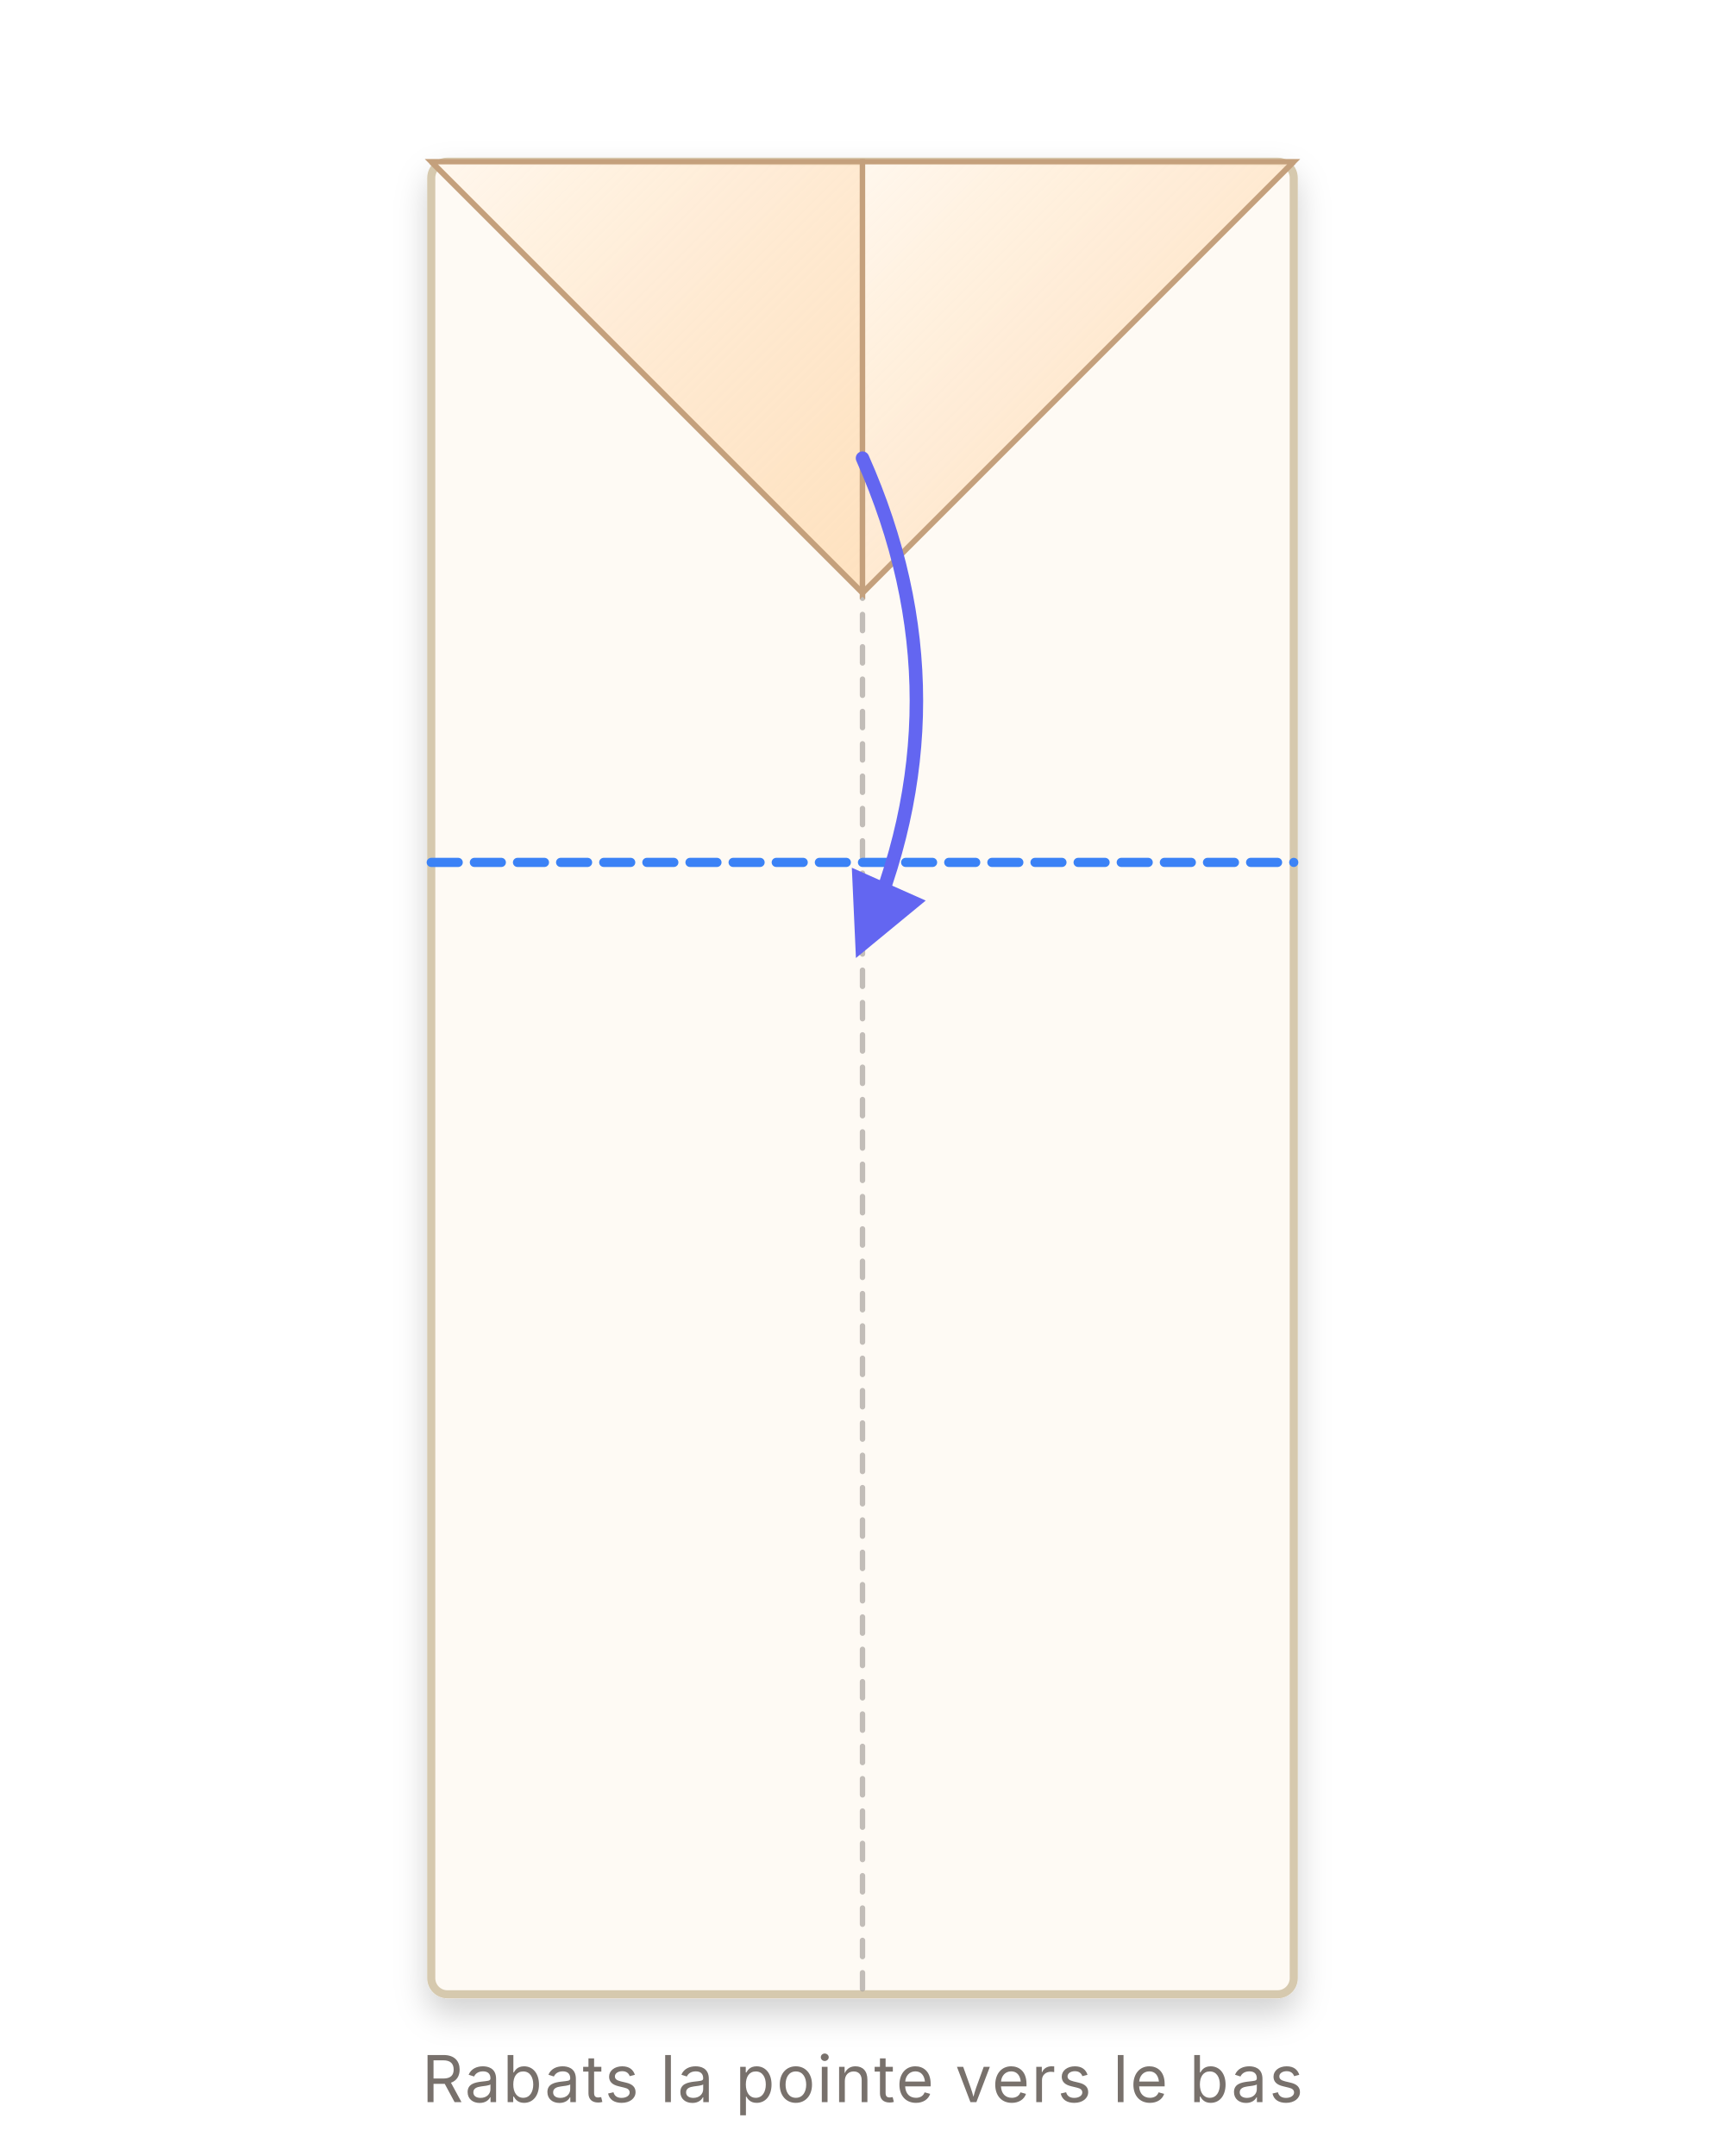
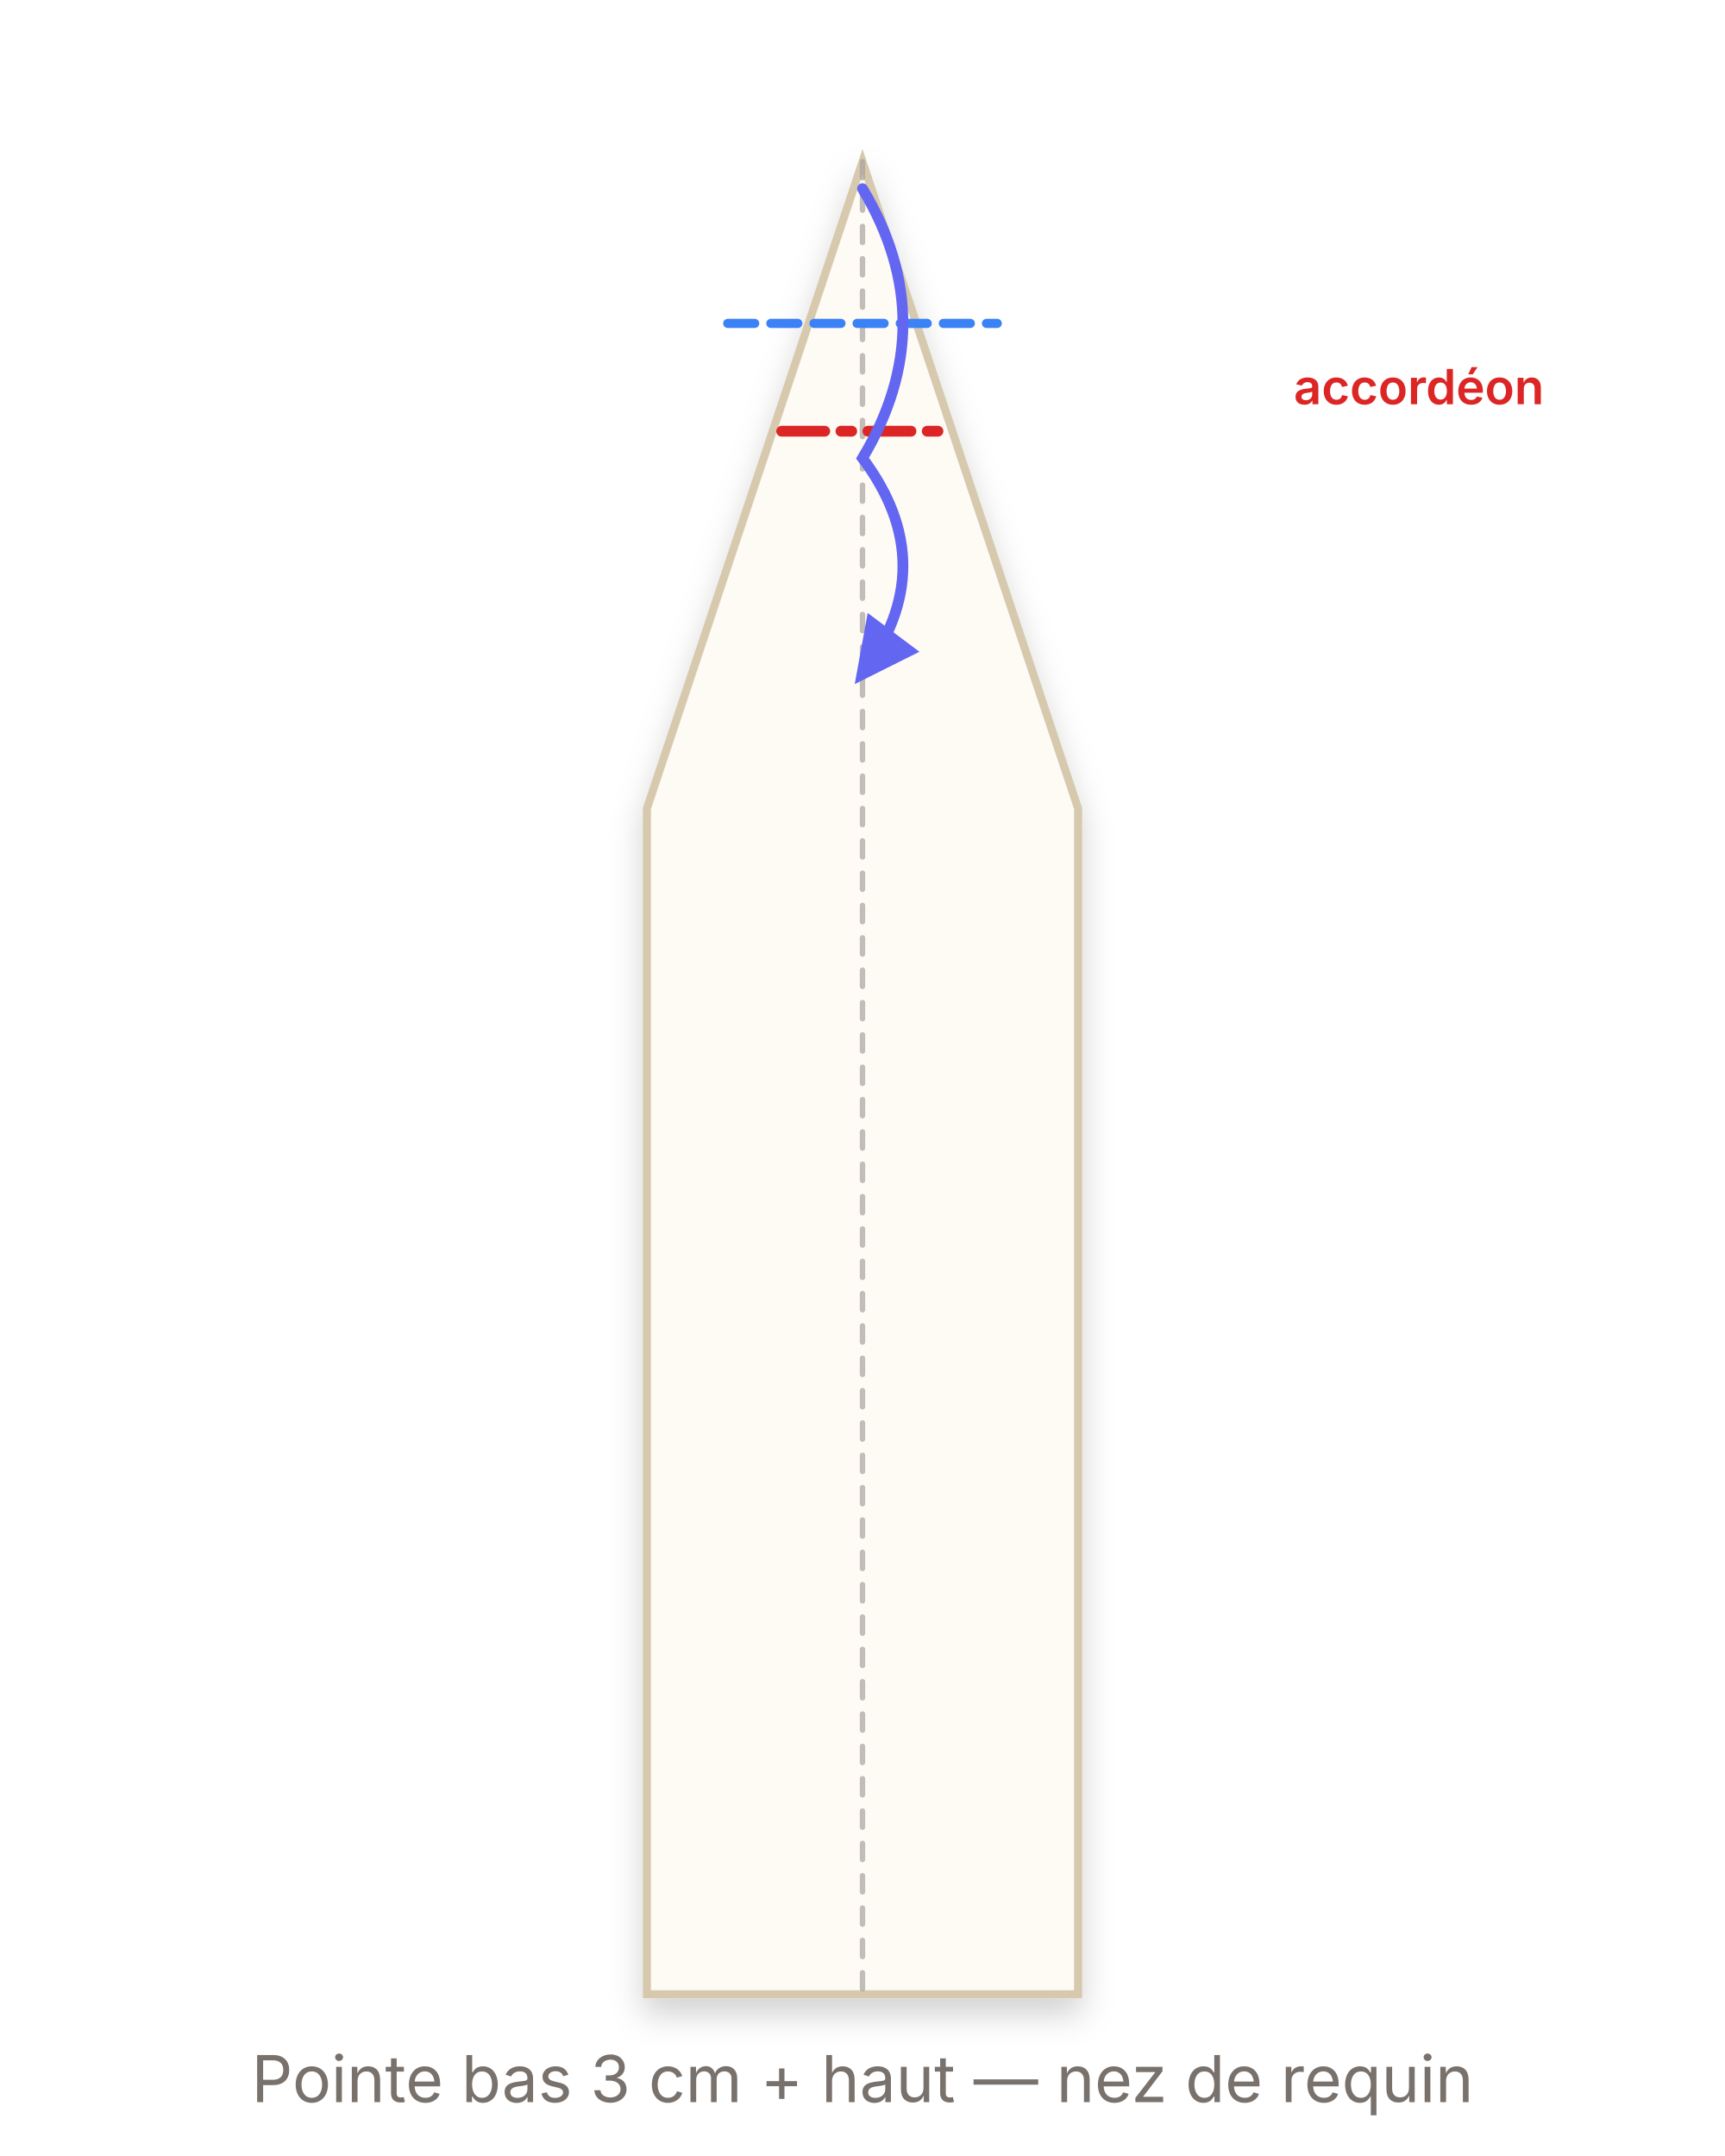
- <svg xmlns="http://www.w3.org/2000/svg" viewBox="0 0 320 400" fill="none" font-family="system-ui, -apple-system, sans-serif">
+ <svg xmlns="http://www.w3.org/2000/svg" viewBox="0 0 320 400" fill="none" font-family="system-ui,-apple-system,sans-serif">
  <defs>
    <filter id="ps" x="-10%" y="-10%" width="120%" height="120%">
      <feGaussianBlur in="SourceAlpha" stdDeviation="3" />
      <feOffset dx="0" dy="3" />
      <feComponentTransfer>
        <feFuncA type="linear" slope="0.18" />
      </feComponentTransfer>
      <feMerge>
        <feMergeNode />
        <feMergeNode in="SourceGraphic" />
      </feMerge>
    </filter>
    <marker id="arr" viewBox="0 0 10 10" refX="8" refY="5" markerWidth="6" markerHeight="6" orient="auto-start-reverse">
      <path d="M 0 0 L 10 5 L 0 10 z" fill="#6366f1" />
    </marker>
    <marker id="arrT" viewBox="0 0 10 10" refX="8" refY="5" markerWidth="6" markerHeight="6" orient="auto-start-reverse">
      <path d="M 0 0 L 10 5 L 0 10 z" fill="#14b8a6" />
    </marker>
    <linearGradient id="foldTri" x1="0" y1="0" x2="1" y2="1">
      <stop offset="0" stop-color="#fff7ed" />
      <stop offset="1" stop-color="#fed7aa" stop-opacity="0.7" />
    </linearGradient>
  </defs>
-   <rect x="80" y="30" width="160" height="340" rx="3" fill="#fefaf4" stroke="#d6c9ae" stroke-width="1.5" filter="url(#ps)" />
+   <polygon points="160,30 200,150 200,370 120,370 120,150" fill="#fefaf4" stroke="#d6c9ae" stroke-width="1.5" filter="url(#ps)" />
  <line x1="160" y1="30" x2="160" y2="370" stroke="#a8a29e" stroke-width="1" stroke-dasharray="3 3" stroke-linecap="round" opacity="0.7" />
-   <polygon points="80,30 160,30 160,110" fill="url(#foldTri)" stroke="#c4a07c" stroke-width="1" />
-   <line x1="80" y1="30" x2="160" y2="110" stroke="#c4a07c" stroke-width="1" />
-   <polygon points="240,30 160,30 160,110" fill="url(#foldTri)" stroke="#c4a07c" stroke-width="1" />
-   <line x1="240" y1="30" x2="160" y2="110" stroke="#c4a07c" stroke-width="1" />
-   <line x1="80" y1="160" x2="240" y2="160" stroke="#3b82f6" stroke-width="1.7" stroke-dasharray="5 3" stroke-linecap="round" />
-   <path d="M 160 85 Q 180 130 160 175" stroke="#6366f1" stroke-width="2.5" stroke-linecap="round" fill="none" marker-end="url(#arr)" />
-   <text x="160" y="390" text-anchor="middle" font-size="12" fill="#78716c" letter-spacing="0.3">Rabats la pointe vers le bas</text>
+   <line x1="135" y1="60" x2="185" y2="60" stroke="#3b82f6" stroke-width="1.7" stroke-dasharray="5 3" stroke-linecap="round" />
+   <line x1="145" y1="80" x2="175" y2="80" stroke="#dc2626" stroke-width="2" stroke-dasharray="8 3 2 3" stroke-linecap="round" />
+   <path d="M 160 35 Q 175 60 160 85 Q 175 105 160 125" stroke="#6366f1" stroke-width="2" fill="none" stroke-linecap="round" marker-end="url(#arr)" />
+   <text x="240" y="75" font-size="9" fill="#dc2626" font-weight="600">accordéon</text>
+   <text x="160" y="390" text-anchor="middle" font-size="12" fill="#78716c">Pointe bas 3 cm + haut — nez de requin</text>
</svg>
